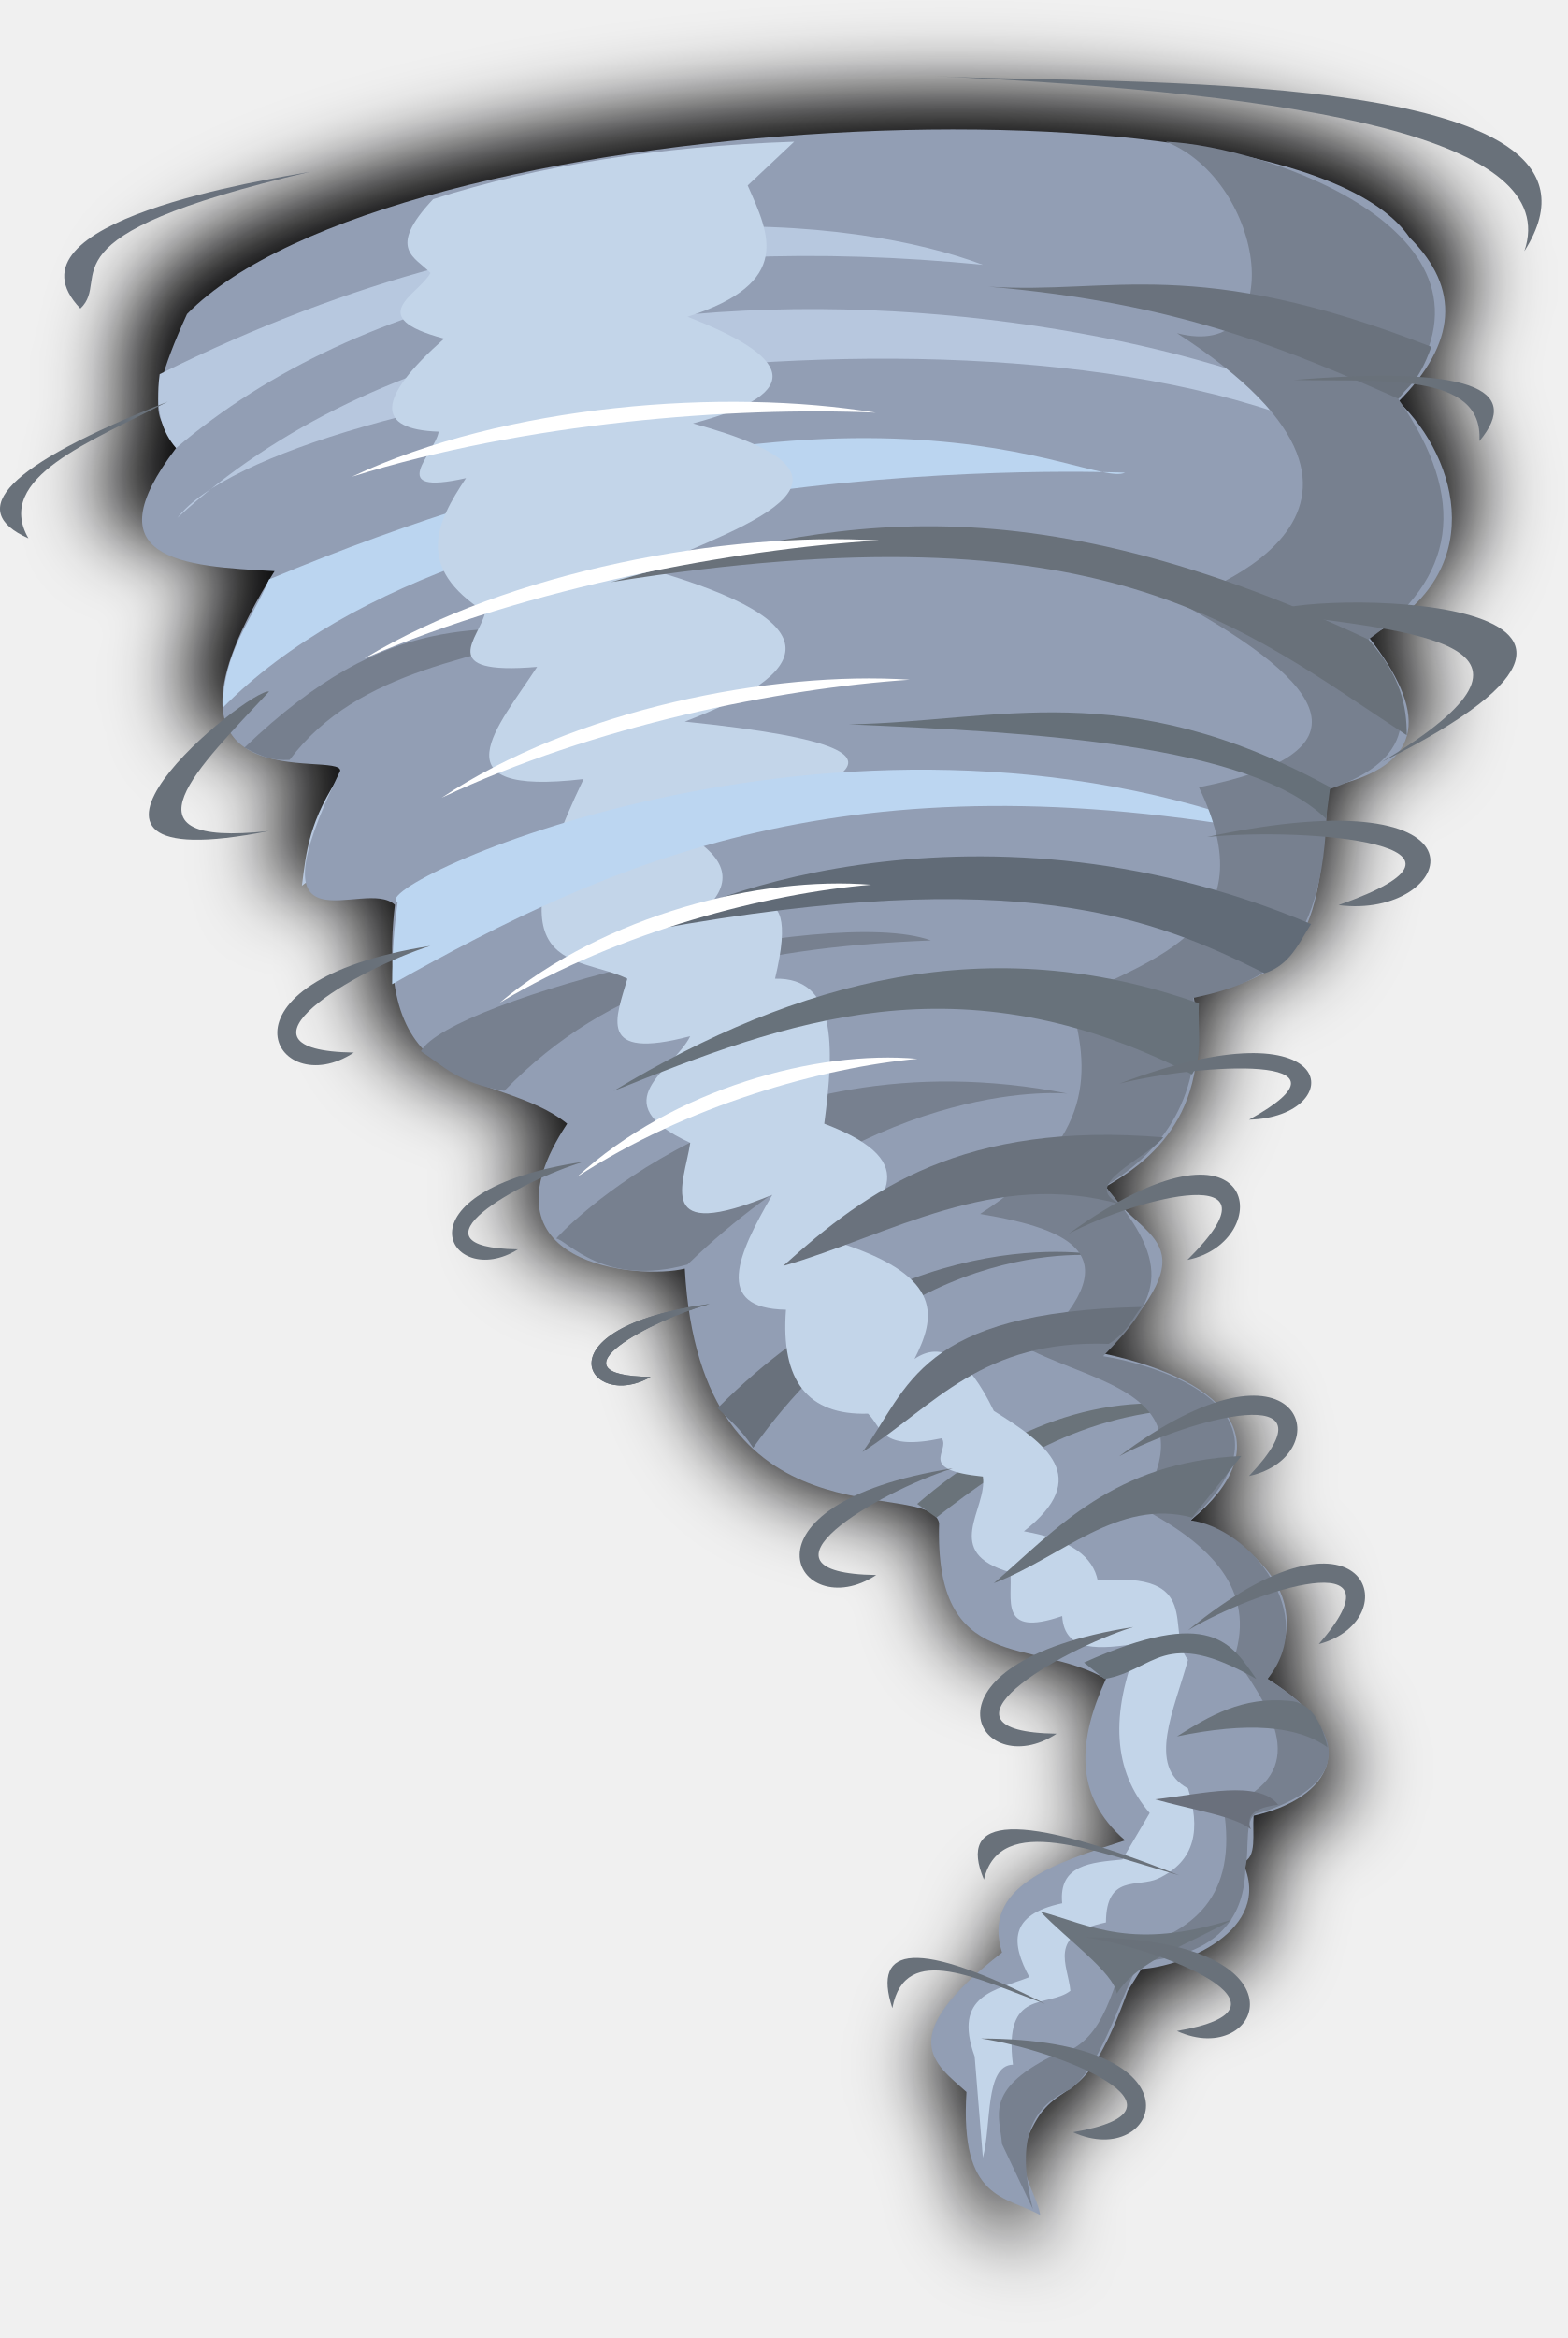
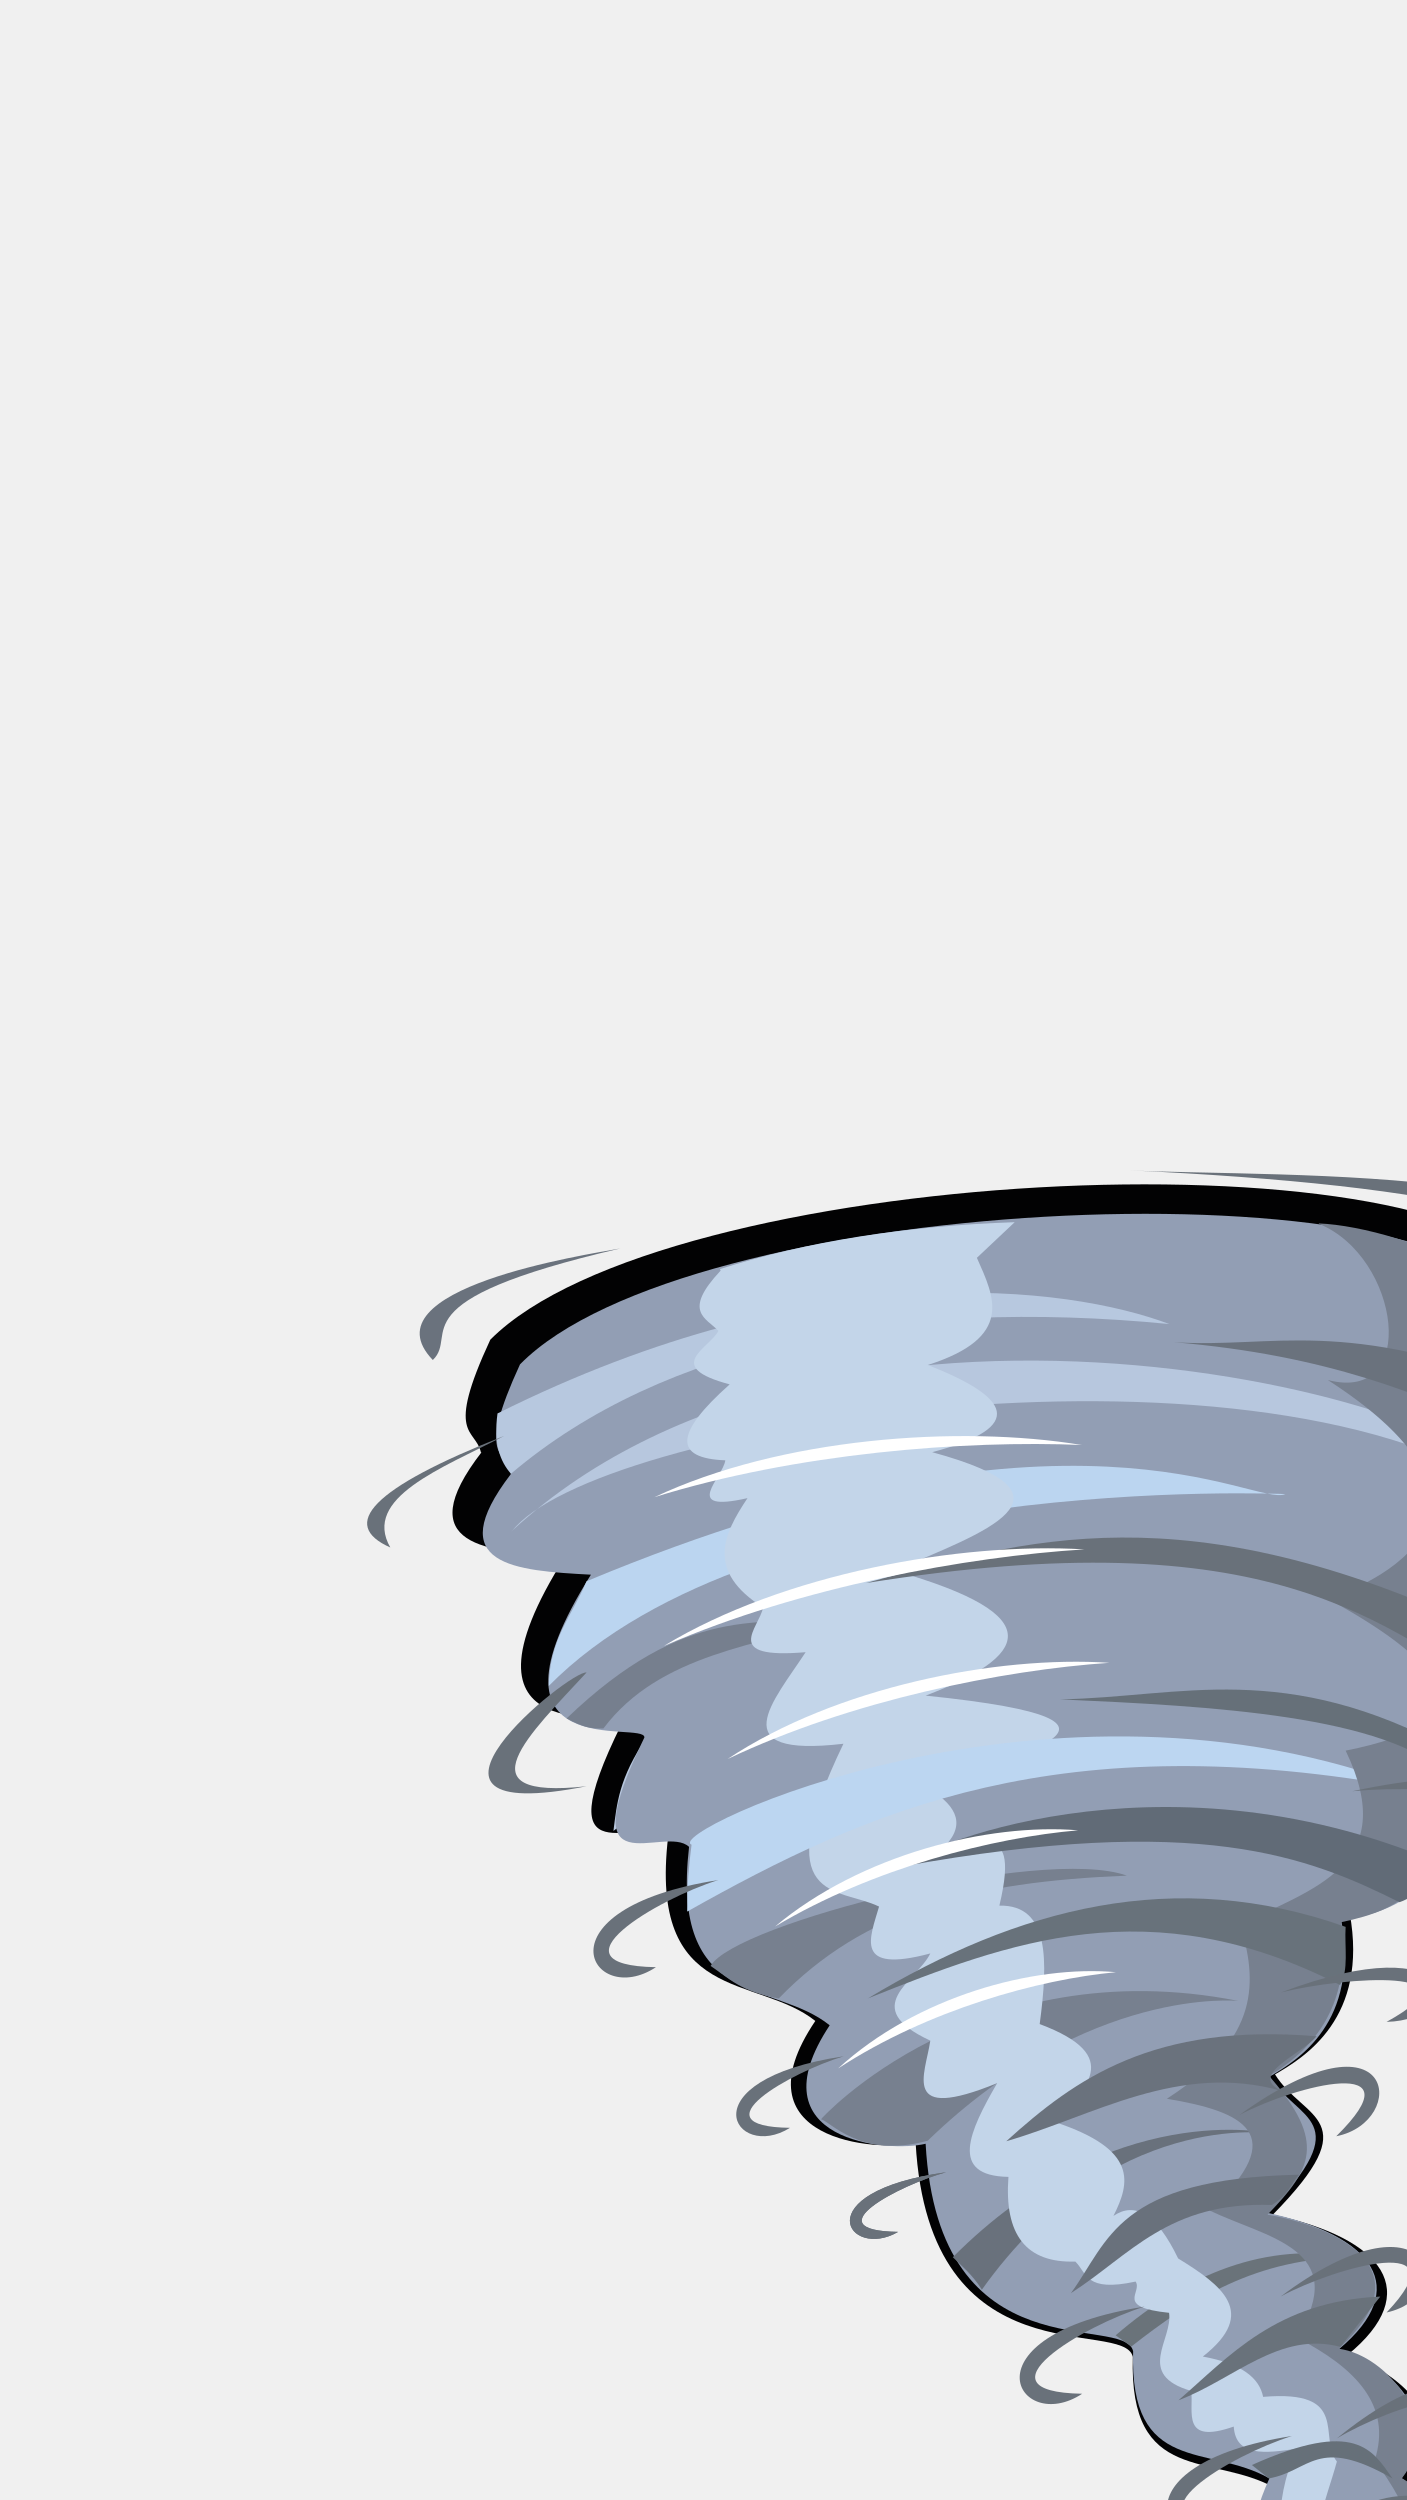
- <svg xmlns="http://www.w3.org/2000/svg" id="svg2" viewBox="0 0 409.31 610.52" version="1.1">
-   <defs id="defs4">
-     <filter id="filter3891" color-interpolation-filters="sRGB">
-       <feGaussianBlur id="feGaussianBlur3893" stdDeviation="10.156" />
+ <svg xmlns="http://www.w3.org/2000/svg" viewBox="0 0 450 800">
+   <style>.a{fill:#b7c7de;}.b{fill:#69717c;}.c{fill:#77808f;}.d{fill:#6a727d;}.e{fill:#69717a;}.f{fill:#667079;}.g{fill:#fff;}</style>
+   <defs>
+     <filter color-interpolation-filters="sRGB">
+       <feGaussianBlur stdDeviation="10.156" />
    </filter>
  </defs>
-   <g id="layer1" transform="translate(-117.46 -354.64)">
-     <path id="path3869" d="m153.86 464.83c-1.844-7.989-11.603-4.702 2.988-36.102 55.217-55.525 301.65-67.579 333.95-20.63 14.061 13.745 12.834 28.496-2.988 44.206 16.385 15.381 25.227 46.906-8.218 63.362 15.47 19.534 17.018 34.699-11.206 40.522-2.112 33.25-2.583 50.806-36.608 55.994 6.091 33.628-14.439 46.056-23.907 51.574 9.183 14.811 29.932 13.74-0.747 44.943 35.549 7.499 48.456 24.847 23.907 44.943 15.942 5.41 35.955 20.542 20.919 42.733 27.927 16.965 16.615 32.414-3.736 36.838-0.406 4.757 1.053 11.353-2.988 12.525 8.764 18.508-16.97 28.249-27.643 28.734l-3.736 5.894c-11.287 30.686-16.152 23.367-23.907 33.155-9.248 13.647-1.587 18.956 0 27.26-9.443-5.241-22.013-3.8-20.172-33.155-8.733-7.803-20.164-14.542 9.712-37.575-5.635-17.735 13.972-23.98 33.619-30.208-14.332-12.233-12.701-27.327-5.23-43.469-20.243-11.402-46.859-0.784-45.573-41.996-2.788-12.794-65.206 8.414-69.48-68.52-12.344 2.977-57.989-0.62-32.125-39.049-18.734-14.929-53.372-5.209-47.067-58.942-8.265-7.772-40.399 15.429-14.942-36.102 0.389-5.828-58.485 10.154-17.93-53.784-25.381-1.338-50.184-3.018-26.895-33.155z" style="filter:url(#filter3891);fill:#020203" />
-     <path id="path3040" style="fill:#b7c7de" d="m207.02 555.93c100.54-61.053 196.47-36.777 211.43-28.571-78.17-3.982-156.27 6.729-222.14 58.571 1.144-8.704 1.666-16.905 10.714-30z" />
-     <path id="path2996" style="fill:#929eb4" d="m163.45 471.64c-1.763-7.745-11.093-4.558 2.857-35 52.792-53.831 288.41-65.517 319.29-20 13.443 13.326 12.271 27.626-2.857 42.857 15.665 14.911 24.119 45.474-7.857 61.429 14.791 18.938 16.27 33.64-10.714 39.286-2.02 32.235-2.47 49.255-35 54.286 5.824 32.601-13.804 44.65-22.857 50 8.78 14.359 28.617 13.321-0.714 43.571 33.988 7.27 46.328 24.089 22.857 43.571 15.242 5.245 34.376 19.916 20 41.429 26.701 16.448 15.886 31.424-3.571 35.714-0.388 4.612 1.007 11.007-2.857 12.143 8.379 17.943-16.224 27.387-26.429 27.857l-3.571 5.714c-10.792 29.749-15.442 22.654-22.857 32.143-8.842 13.23-1.517 18.378 0 26.429-9.029-5.081-21.047-3.685-19.286-32.143-8.35-7.565-19.279-14.098 9.286-36.429-5.388-17.194 13.358-23.249 32.143-29.286-13.703-11.859-12.143-26.493-5-42.143-19.354-11.054-44.801-0.76-43.571-40.714-2.665-12.404-62.342 8.157-66.429-66.429-11.801 2.886-55.442-0.601-30.714-37.857-17.911-14.473-51.029-5.05-45-57.143-7.902-7.535-38.625 14.958-14.286-35 0.372-5.651-55.916 9.844-17.143-52.143-24.266-1.297-47.98-2.926-25.714-32.143z" />
-     <path id="path3026" style="fill:#6a737a" d="m362.02 750.93c19.274-15.106 39.949-28.487 71.429-28.571-28.57-5.075-53.564 5.35-76.429 25z" />
-     <path id="path3028" style="fill:#69717c" d="m314.17 732.71c41.296-58.044 92.5-50 92.5-50s-50.637-11.822-101.79 39.643c3.095 3.09 6.191 5.496 9.286 10.357z" />
-     <path id="path3030" style="fill:#77808f" d="m297.02 684.85c51.339-49.583 99.286-44.643 99.286-44.643-83.939-16.613-133.68 37.726-133.57 37.857 2.936 0.425 12.426 12.804 34.286 6.786z" />
-     <path id="path3032" style="fill:#77808f" d="m249.17 639.5c27.541-28.376 62.012-37.323 111.43-39.286-27.118-9.713-125.68 15.373-133.21 28.929 5.822 3.864 9.699 8.283 21.786 10.357z" />
-     <path id="path3036" style="fill:#b7c8df" d="m163.45 471.64c48.807-41.513 123.86-56.371 210.71-47.857-32.431-12.221-112.25-22.664-215 28.571-1.274 9.672 0.818 15.305 4.286 19.286z" />
-     <path id="path3042" style="fill:#bbd5f0" d="m175.6 539.5c68-68.927 235.71-61.429 235.71-61.429-9.835 4.426-67.83-37.084-223.57 27.857-4.544 10.694-11.866 18.61-12.143 33.571z" />
-     <path id="path3038" style="fill:#b7c7de" d="m163.81 489.85c106.6-98.19 319.61-38.86 318.57-12.85-85.16-54.36-292.74-20.76-318.57 12.85z" />
-     <path id="path3034" style="fill:#767f8e" d="m193.1 553.07c18.052-24.135 50.145-26.614 76.071-35-25.941 2.008-49.392-5.113-87.857 31.786 5.009 2.673 7.689 3.417 11.786 3.214z" />
-     <path id="path2998" style="fill:#c3d5e9" d="m230.6 406.64c-12.408 13.19-4.559 15.125-0.714 19.286-3.087 5.714-17.806 11.429 3.571 17.143-17.824 15.805-17.889 23.718-1.429 24.286-0.737 5.487-14.5 16.985 7.143 12.143-7.84 11.667-13.391 23.333 5 35-1.271 6.573-13.484 16.565 13.571 14.286-10.091 15.522-27.186 33.898 12.143 29.286-24.767 51.4-1.621 45.762 11.429 52.143-2.87 10.008-8.314 21.56 16.429 15-4.428 9.009-23.346 17.112 0 27.857-1.632 10.861-9.664 26.345 21.429 13.571-8.999 15.519-15.512 29.692 3.571 30-1.429 18.571 5.714 27.619 21.429 27.143 3.757 3.67 3.082 9.872 19.286 6.429 2.263 3.479-6.779 8.214 10.714 10 1.287 8.552-11.026 19.824 7.143 25 0.801 6.705-3.346 17.259 13.571 11.429 0.567 9.701 10.104 8.637 20 7.143-7.619 18.571-6.667 33.333 2.857 44.286l-7.143 12.143c-8.279 0.769-16.716 1.38-15.714 11.429-14.224 3.019-13.225 10.604-8.571 19.286-8.727 3.435-20.126 4.533-14.286 20.714l2.143 26.429c2.304-8.62 0.488-24.107 7.857-24.286-2.534-19.989 8.995-14.665 15-19.286-0.615-6.777-6.211-14.661 9.286-17.857 0.069-12.72 8.344-9.026 13.571-11.429 10.058-4.669 11.093-13.205 7.857-23.571-10.872-5.754-3.542-20.61 0-33.571-6.112-7.71 4.515-23.146-23.571-20.714-1.212-6.025-6.663-10.636-19.286-12.857 18.039-14.122 5.85-22.909-7.857-31.429-6.905-14.319-13.81-18.297-20.714-13.571 5.411-10.682 7.883-21.192-18.571-30 8.975-10.476 22.688-20.952-5-31.429 2.689-20.291 3.23-38.22-12.857-37.857 7.691-32.174-11.021-14.473-18.571-17.857 8.192-7.471 5.345-13.716-3.571-19.286 20.352-10.353 82.455-21.414-1.429-30 32.713-12.514 40.767-25.589-10-40 28.249-12.056 63.136-23.958 12.143-37.857 30.94-8.239 24.649-17.718-1.429-27.857 27.798-8.922 21.287-21.656 15.714-34.286l12.143-11.429c-35.254 1.175-66.651 6.206-94.286 15z" />
-     <path id="path3044" style="fill:#bcd6f1" d="m452.02 572.35c-116.02-44.865-240.42 14.306-230.71 17.857-0.901 7.008-1.415 12.646-1.429 21.429 57.821-32.461 119.1-60.174 232.14-39.286z" />
-     <path id="path3000" style="fill:#77808f" d="m422.02 391.64c26.111 10.561 32.306 57.705 2.857 50 73.968 47.844 0 70 0 70 40.56 22.204 50.702 39.675 5.714 48.571 17.872 37.066-11.334 44.172-33.571 55.714 5.037 17.893 6.99 35.948-23.571 55.714 23.951 3.99 40.437 11.021 13.571 35.714 17.946 8.808 45.874 12.127 27.857 40.714 19.062 9.794 30.611 21.9 25 39.286 11.319 15.822 19.561 30.961-2.857 39.286 3.844 23.452-8.02 32.622-25 37.143-4.549 11.404-6.479 25.426-20 27.857-17.656 8.956-13.347 15.716-12.857 22.857l8.066 17.013c-4.057-16.477-1.623-26.257 9.791-31.299 8.181-6.495 12.064-21.587 17.857-32.857-1.927-1.62 27.475 1.822 27.857-25 1.19-4.762-0.58-13.966 3.571-14.286 21.118-6.289 26.381-19.752 2.229-35.043 13.705-16.851-4.588-39.351-20.173-41.385 31.593-29.071-9.553-40.787-22.77-42.857 13.93-14.402 19.269-22.97 0.462-44.372 19.558-11.729 25.753-28.723 23.11-49.199 19.873-4.218 35.124-11.615 34.877-54.286 25.378-8.346 22.23-22.917 10.837-39.286 22.431-15.881 26.39-36.209 7.771-62.857 34.958-42.622-35.014-66.116-60.628-67.143z" />
-     <path id="path3002" style="fill:#6a727d" d="m482.74 458.78c-28.509-12.635-57.449-25.098-107.14-29.286 32.184 2.123 53.83-8.52 115.71 15.714-3.617 9.845-5.805 9.681-8.571 13.571z" />
-     <path id="path3004" style="fill:#69717a" d="m474.88 521.64c-96.206-45.104-147.09-28.784-197.86-15 129.66-20.71 164.71 11.929 207.86 40-0-7.593-1.513-15.521-10-25z" />
-     <path id="path3006" style="fill:#667079" d="m464.88 560.21c-53.883-29.432-86.875-17.083-125.71-16.429 48.861 2.15 104.16 5.098 124.64 24.643z" />
-     <path id="path3008" style="fill:#616b77" d="m459.88 595.93c-90.266-38.039-167.58-3.597-171.43 1.429 95.399-17.267 130.22-3.069 159.29 11.429 6.789-2.23 8.943-7.935 12.143-12.857z" />
-     <path id="path3010" style="fill:#68727b" d="m430.6 616.64c-54.667-19.446-104.84-6.127-152.86 22.857 45.06-18.048 90.233-35.429 151.07-4.286 2.928-4.635 1.393-12.246 1.786-18.571z" />
-     <path id="path3012" style="fill:#6a727d" d="m421.31 651.64c-52.177-4.314-77.096 13.52-99.286 33.571 27.966-8.05 55.035-25.398 88.214-16.071-11.175-5.051 6.2-11.605 11.071-17.5z" />
-     <path id="path3014" style="fill:#69717c" d="m415.6 695.93c-58.389 1.251-60.733 21.184-72.857 37.857 18.89-12.112 31.186-29.424 64.286-28.214 5.18-3.214 5.93-6.429 8.571-9.643z" />
-     <path id="path3016" style="fill:#69727b" d="m441.67 734.85c-33.323 1.549-48.33 19.132-64.643 33.214 17.679-6.724 32.406-22.322 51.786-17.143z" />
-     <path id="path3018" style="fill:#667079" d="m405.95 793.07c13.309-2.251 15.264-13.928 39.643 0-6.43-9.112-11.727-19.24-45-4.286z" />
-     <path id="path3020" style="fill:#6a737c" d="m454.17 798.78c-12.197-1.165-20.823 3.918-29.286 9.286 18.333-3.809 31.429-2.857 39.286 2.857-1.653-6.989-4.548-11.802-10-12.143z" />
-     <path id="path3022" style="fill:#6a707c" d="m451.31 825.93c-5.227-6.649-19.74-2.852-32.143-1.429 8.823 2.537 21.266 4.471 25 7.857-1.429-3.571 0.952-5.714 7.143-6.429z" />
-     <path id="path3024" style="fill:#6b747d" d="m439.17 855.93c-26.112 8.057-36.54 1.549-50-2.143 6.842 7.193 19.137 15.944 20 21.429 5.392-8.733 19.522-13.096 30-19.286z" />
-     <path id="path3816" style="fill:#6a727d" d="m198.45 399.5c-72.698 16.948-51.365 27.52-60 35.714-22.016-22.856 48.968-33.686 60-35.714z" />
-     <path id="path3818" style="fill:#69717a" d="m361.31 374.5c46.172 2.411 185.36-2.988 154.29 45.714 9.958-29.238-56.092-41.142-154.29-45.714z" />
-     <path id="path3820" style="fill:#69717a" d="m161.31 459.5c-42.635 16.823-52.828 28.413-36.429 35.714-9.107-15.889 16.426-25.283 36.429-35.714z" />
-     <path id="path3822" style="fill:#69717a" d="m187.74 571.64c-68.04 13.52-5.123-37.432 0-36.429-18.03 19.467-40.947 40.921 0 36.429z" />
-     <path id="path3824" style="fill:#69717a" d="m229.88 601.64c-19.418 6.04-55.59 27.332-20 27.857-20.6 13.561-39.377-18.551 20-27.857z" />
-     <path id="path3826" d="m269.96 657.99c-16.721 4.963-47.868 22.457-17.222 22.889-17.738 11.142-33.907-15.243 17.222-22.889z" style="fill:#69717a" />
-     <path id="path3839" style="fill:#69717a" d="m302.82 695.13c-14.987 4.132-42.904 18.697-15.436 19.056-15.899 9.276-30.391-12.69 15.436-19.056z" />
-     <path id="path3841" d="m302.82 695.13c-14.987 4.132-42.904 18.697-15.436 19.056-15.899 9.276-30.391-12.69 15.436-19.056z" style="fill:#69717a" />
-     <path id="path3843" d="m366.31 738.07c-19.418 6.04-55.59 27.332-20 27.857-20.6 13.561-39.377-18.551 20-27.857z" style="fill:#69717a" />
-     <path id="path3845" style="fill:#69717a" d="m413.45 779.5c-19.418 6.04-55.59 27.332-20 27.857-20.6 13.561-39.377-18.551 20-27.857z" />
-     <path id="path3847" d="m425.45 844.34c-42.601-16.908-57.966-15.432-51.003 1.115 4.232-17.818 29.279-7.196 51.003-1.115z" style="fill:#69717a" />
-     <path id="path3849" style="fill:#69717a" d="m409.77 734.93c17.885-9.679 58.386-20.696 33.905 5.142 24.092-5.272 14.224-41.138-33.905-5.142z" />
-     <path id="path3851" d="m427.81 780.33c17.438-10.463 57.41-23.266 34.1 3.633 23.835-6.336 12.386-41.729-34.1-3.633z" style="fill:#69717a" />
-     <path id="path3853" style="fill:#69717a" d="m396.57 676.81c18.19-9.559 57.77-19.628 31.01 6.827 23.355-4.629 19.412-43.119-31.01-6.827z" />
-     <path id="path3855" style="fill:#69717a" d="m409.89 637.59c20.814-5.182 65.323-7.981 33.802 9.433 26.168-0.614 24.606-31.534-33.802-9.433z" />
-     <path id="path3857" d="m432.73 573.2c26.571-2.625 79.287 1.993 34.31 17.787 30.483 3.989 43.997-34.495-34.31-17.787z" style="fill:#69717a" />
-     <path id="path3859" d="m478.36 553.61c91.427-45.518-23.668-44.531-28.946-38.943 36.849 4.92 81.072 7.654 28.946 38.943z" style="fill:#69717a" />
-     <path id="path3861" d="m455.4 453.86c45.683-3.711 59.944 2.194 48.448 15.981 1.164-18.277-25.895-15.444-48.448-15.981z" style="fill:#69717a" />
-     <path id="path3863" style="fill:#69717a" d="m400.83 860.52c20.114 2.998 59.117 18.504 24.027 24.469 22.432 10.249 36.075-24.358-24.027-24.469z" />
-     <path id="path3865" style="fill:#69717a" d="m390.45 877.91c-33.347-16.908-45.374-15.432-39.924 1.115 3.313-17.818 22.919-7.196 39.924-1.115z" />
-     <path id="path3867" d="m373.69 886.95c20.114 2.998 59.117 18.504 24.027 24.469 22.432 10.249 36.075-24.358-24.027-24.469z" style="fill:#69717a" />
-     <path id="path3908" style="fill:#ffffff" d="m232.84 562.94c34.576-23.022 85.95-33.172 122.23-30.81-34.008 2.259-82.664 12.048-122.23 30.81z" />
-     <path id="path3910" d="m212.64 526.58c38.005-23.022 94.474-33.172 134.35-30.81-37.381 2.259-90.862 12.048-134.35 30.81z" style="fill:#ffffff" />
-     <path id="path3912" style="fill:#ffffff" d="m209.37 479.13c40.185-18.962 97.402-23.209 136.82-16.729-37.414-1.625-91.621 2.573-136.82 16.729z" />
-     <path id="path3914" d="m247.99 616.48c27.432-23.022 68.192-33.172 96.975-30.81-26.982 2.259-65.585 12.048-96.975 30.81z" style="fill:#ffffff" />
-     <path id="path3916" style="fill:#ffffff" d="m268.2 661.94c25.146-23.022 62.509-33.172 88.893-30.81-24.733 2.259-60.119 12.048-88.893 30.81z" />
-   </g>
+   <path d="m153.9 464.8c-1.8-8-11.6-4.7 3-36.1 55.2-55.5 301.7-67.6 334-20.6 14.1 13.7 12.8 28.5-3 44.2 16.4 15.4 25.2 46.9-8.2 63.4 15.5 19.5 17 34.7-11.2 40.5-2.1 33.3-2.6 50.8-36.6 56 6.1 33.6-14.4 46.1-23.9 51.6 9.2 14.8 29.9 13.7-0.7 44.9 35.5 7.5 48.5 24.8 23.9 44.9 15.9 5.4 36 20.5 20.9 42.7 27.9 17 16.6 32.4-3.7 36.8-0.4 4.8 1.1 11.4-3 12.5 8.8 18.5-17 28.2-27.6 28.7l-3.7 5.9c-11.3 30.7-16.2 23.4-23.9 33.2-9.2 13.6-1.6 19 0 27.3-9.4-5.2-22-3.8-20.2-33.2-8.7-7.8-20.2-14.5 9.7-37.6-5.6-17.7 14-24 33.6-30.2-14.3-12.2-12.7-27.3-5.2-43.5-20.2-11.4-46.9-0.8-45.6-42-2.8-12.8-65.2 8.4-69.5-68.5-12.3 3-58-0.6-32.1-39-18.7-14.9-53.4-5.2-47.1-58.9-8.3-7.8-40.4 15.4-14.9-36.1 0.4-5.8-58.5 10.2-17.9-53.8-25.4-1.3-50.2-3-26.9-33.2z" style="fill:#020203;filter:url(#filter3891)" />
+   <path d="m207 555.9c100.5-61.1 196.5-36.8 211.4-28.6-78.2-4-156.3 6.7-222.1 58.6 1.1-8.7 1.7-16.9 10.7-30z" class="a" />
+   <path d="m163.5 471.6c-1.8-7.7-11.1-4.6 2.9-35 52.8-53.8 288.4-65.5 319.3-20 13.4 13.3 12.3 27.6-2.9 42.9 15.7 14.9 24.1 45.5-7.9 61.4 14.8 18.9 16.3 33.6-10.7 39.3-2 32.2-2.5 49.3-35 54.3 5.8 32.6-13.8 44.7-22.9 50 8.8 14.4 28.6 13.3-0.7 43.6 34 7.3 46.3 24.1 22.9 43.6 15.2 5.2 34.4 19.9 20 41.4 26.7 16.4 15.9 31.4-3.6 35.7-0.4 4.6 1 11-2.9 12.1 8.4 17.9-16.2 27.4-26.4 27.9l-3.6 5.7c-10.8 29.7-15.4 22.7-22.9 32.1-8.8 13.2-1.5 18.4 0 26.4-9-5.1-21-3.7-19.3-32.1-8.3-7.6-19.3-14.1 9.3-36.4-5.4-17.2 13.4-23.2 32.1-29.3-13.7-11.9-12.1-26.5-5-42.1-19.4-11.1-44.8-0.8-43.6-40.7-2.7-12.4-62.3 8.2-66.4-66.4-11.8 2.9-55.4-0.6-30.7-37.9-17.9-14.5-51-5.1-45-57.1-7.9-7.5-38.6 15-14.3-35 0.4-5.7-55.9 9.8-17.1-52.1-24.3-1.3-48-2.9-25.7-32.1z" fill="#929eb4" />
+   <path d="m362 750.9c19.3-15.1 39.9-28.5 71.4-28.6-28.6-5.1-53.6 5.4-76.4 25z" fill="#6a737a" />
+   <path d="m314.2 732.7c41.3-58 92.5-50 92.5-50s-50.6-11.8-101.8 39.6c3.1 3.1 6.2 5.5 9.3 10.4z" class="b" />
+   <path d="m297 684.9c51.3-49.6 99.3-44.6 99.3-44.6-83.9-16.6-133.7 37.7-133.6 37.9 2.9 0.4 12.4 12.8 34.3 6.8z" class="c" />
+   <path d="m249.2 639.5c27.5-28.4 62-37.3 111.4-39.3-27.1-9.7-125.7 15.4-133.2 28.9 5.8 3.9 9.7 8.3 21.8 10.4z" class="c" />
+   <path d="m163.5 471.6c48.8-41.5 123.9-56.4 210.7-47.9-32.4-12.2-112.2-22.7-215 28.6-1.3 9.7 0.8 15.3 4.3 19.3z" fill="#b7c8df" />
+   <path d="m175.6 539.5c68-68.9 235.7-61.4 235.7-61.4-9.8 4.4-67.8-37.1-223.6 27.9-4.5 10.7-11.9 18.6-12.1 33.6z" fill="#bbd5f0" />
+   <path d="m163.8 489.9c106.6-98.2 319.6-38.9 318.6-12.8-85.2-54.4-292.7-20.8-318.6 12.9z" class="a" />
+   <path d="m193.1 553.1c18.1-24.1 50.1-26.6 76.1-35-25.9 2-49.4-5.1-87.9 31.8 5 2.7 7.7 3.4 11.8 3.2z" fill="#767f8e" />
+   <path d="m230.6 406.6c-12.4 13.2-4.6 15.1-0.7 19.3-3.1 5.7-17.8 11.4 3.6 17.1-17.8 15.8-17.9 23.7-1.4 24.3-0.7 5.5-14.5 17 7.1 12.1-7.8 11.7-13.4 23.3 5 35-1.3 6.6-13.5 16.6 13.6 14.3-10.1 15.5-27.2 33.9 12.1 29.3-24.8 51.4-1.6 45.8 11.4 52.1-2.9 10-8.3 21.6 16.4 15-4.4 9-23.3 17.1 0 27.9-1.6 10.9-9.7 26.3 21.4 13.6-9 15.5-15.5 29.7 3.6 30-1.4 18.6 5.7 27.6 21.4 27.1 3.8 3.7 3.1 9.9 19.3 6.4 2.3 3.5-6.8 8.2 10.7 10 1.3 8.6-11 19.8 7.1 25 0.8 6.7-3.3 17.3 13.6 11.4 0.6 9.7 10.1 8.6 20 7.1-7.6 18.6-6.7 33.3 2.9 44.3l-7.1 12.1c-8.3 0.8-16.7 1.4-15.7 11.4-14.2 3-13.2 10.6-8.6 19.3-8.7 3.4-20.1 4.5-14.3 20.7l2.1 26.4c2.3-8.6 0.5-24.1 7.9-24.3-2.5-20 9-14.7 15-19.3-0.6-6.8-6.2-14.7 9.3-17.9 0.1-12.7 8.3-9 13.6-11.4 10.1-4.7 11.1-13.2 7.9-23.6-10.9-5.8-3.5-20.6 0-33.6-6.1-7.7 4.5-23.1-23.6-20.7-1.2-6-6.7-10.6-19.3-12.9 18-14.1 5.9-22.9-7.9-31.4-6.9-14.3-13.8-18.3-20.7-13.6 5.4-10.7 7.9-21.2-18.6-30 9-10.5 22.7-21-5-31.4 2.7-20.3 3.2-38.2-12.9-37.9 7.7-32.2-11-14.5-18.6-17.9 8.2-7.5 5.3-13.7-3.6-19.3 20.4-10.4 82.5-21.4-1.4-30 32.7-12.5 40.8-25.6-10-40 28.2-12.1 63.1-24 12.1-37.9 30.9-8.2 24.6-17.7-1.4-27.9 27.8-8.9 21.3-21.7 15.7-34.3l12.1-11.4c-35.3 1.2-66.7 6.2-94.3 15z" fill="#c3d5e9" />
+   <path d="m452 572.4c-116-44.9-240.4 14.3-230.7 17.9-0.9 7-1.4 12.6-1.4 21.4 57.8-32.5 119.1-60.2 232.1-39.3z" fill="#bcd6f1" />
+   <path d="m422 391.6c26.1 10.6 32.3 57.7 2.9 50 74 47.8 0 70 0 70 40.6 22.2 50.7 39.7 5.7 48.6 17.9 37.1-11.3 44.2-33.6 55.7 5 17.9 7 35.9-23.6 55.7 24 4 40.4 11 13.6 35.7 17.9 8.8 45.9 12.1 27.9 40.7 19.1 9.8 30.6 21.9 25 39.3 11.3 15.8 19.6 31-2.9 39.3 3.8 23.5-8 32.6-25 37.1-4.5 11.4-6.5 25.4-20 27.9-17.7 9-13.3 15.7-12.9 22.9l8.1 17c-4.1-16.5-1.6-26.3 9.8-31.3 8.2-6.5 12.1-21.6 17.9-32.9-1.9-1.6 27.5 1.8 27.9-25 1.2-4.8-0.6-14 3.6-14.3 21.1-6.3 26.4-19.8 2.2-35 13.7-16.9-4.6-39.4-20.2-41.4 31.6-29.1-9.6-40.8-22.8-42.9 13.9-14.4 19.3-23 0.5-44.4 19.6-11.7 25.8-28.7 23.1-49.2 19.9-4.2 35.1-11.6 34.9-54.3 25.4-8.3 22.2-22.9 10.8-39.3 22.4-15.9 26.4-36.2 7.8-62.9 35-42.6-35-66.1-60.6-67.1z" class="c" />
+   <path d="m482.7 458.8c-28.5-12.6-57.4-25.1-107.1-29.3 32.2 2.1 53.8-8.5 115.7 15.7-3.6 9.8-5.8 9.7-8.6 13.6z" class="d" />
+   <path d="m474.9 521.6c-96.2-45.1-147.1-28.8-197.9-15 129.7-20.7 164.7 11.9 207.9 40 0-7.6-1.5-15.5-10-25z" class="e" />
+   <path d="m464.9 560.2c-53.9-29.4-86.9-17.1-125.7-16.4 48.9 2.2 104.2 5.1 124.6 24.6z" class="f" />
+   <path d="m459.9 595.9c-90.3-38-167.6-3.6-171.4 1.4 95.4-17.3 130.2-3.1 159.3 11.4 6.8-2.2 8.9-7.9 12.1-12.9z" fill="#616b77" />
+   <path d="m430.6 616.6c-54.7-19.4-104.8-6.1-152.9 22.9 45.1-18 90.2-35.4 151.1-4.3 2.9-4.6 1.4-12.2 1.8-18.6z" fill="#68727b" />
+   <path d="m421.3 651.6c-52.2-4.3-77.1 13.5-99.3 33.6 28-8.1 55-25.4 88.2-16.1-11.2-5.1 6.2-11.6 11.1-17.5z" class="d" />
+   <path d="m415.6 695.9c-58.4 1.3-60.7 21.2-72.9 37.9 18.9-12.1 31.2-29.4 64.3-28.2 5.2-3.2 5.9-6.4 8.6-9.6z" class="b" />
+   <path d="m441.7 734.9c-33.3 1.5-48.3 19.1-64.6 33.2 17.7-6.7 32.4-22.3 51.8-17.1z" fill="#69727b" />
+   <path d="m406 793.1c13.3-2.3 15.3-13.9 39.6 0-6.4-9.1-11.7-19.2-45-4.3z" class="f" />
+   <path d="m454.2 798.8c-12.2-1.2-20.8 3.9-29.3 9.3 18.3-3.8 31.4-2.9 39.3 2.9-1.7-7-4.5-11.8-10-12.1z" fill="#6a737c" />
+   <path d="m451.3 825.9c-5.2-6.6-19.7-2.9-32.1-1.4 8.8 2.5 21.3 4.5 25 7.9-1.4-3.6 1-5.7 7.1-6.4z" fill="#6a707c" />
+   <path d="m439.2 855.9c-26.1 8.1-36.5 1.5-50-2.1 6.8 7.2 19.1 15.9 20 21.4 5.4-8.7 19.5-13.1 30-19.3z" fill="#6b747d" />
+   <path d="m198.5 399.5c-72.7 16.9-51.4 27.5-60 35.7-22-22.9 49-33.7 60-35.7z" class="d" />
+   <path d="m361.3 374.5c46.2 2.4 185.4-3 154.3 45.7 10-29.2-56.1-41.1-154.3-45.7z" class="e" />
+   <path d="m161.3 459.5c-42.6 16.8-52.8 28.4-36.4 35.7-9.1-15.9 16.4-25.3 36.4-35.7z" class="e" />
+   <path d="m187.7 571.6c-68 13.5-5.1-37.4 0-36.4-18 19.5-40.9 40.9 0 36.4z" class="e" />
+   <path d="m229.9 601.6c-19.4 6-55.6 27.3-20 27.9-20.6 13.6-39.4-18.6 20-27.9z" class="e" />
+   <path d="m270 658c-16.7 5-47.9 22.5-17.2 22.9-17.7 11.1-33.9-15.2 17.2-22.9z" class="e" />
+   <path d="m302.8 695.1c-15 4.1-42.9 18.7-15.4 19.1-15.9 9.3-30.4-12.7 15.4-19.1z" class="e" />
+   <path d="m302.8 695.1c-15 4.1-42.9 18.7-15.4 19.1-15.9 9.3-30.4-12.7 15.4-19.1z" class="e" />
+   <path d="m366.3 738.1c-19.4 6-55.6 27.3-20 27.9-20.6 13.6-39.4-18.6 20-27.9z" class="e" />
+   <path d="m413.5 779.5c-19.4 6-55.6 27.3-20 27.9-20.6 13.6-39.4-18.6 20-27.9z" class="e" />
+   <path d="m425.5 844.3c-42.6-16.9-58-15.4-51 1.1 4.2-17.8 29.3-7.2 51-1.1z" class="e" />
+   <path d="m409.8 734.9c17.9-9.7 58.4-20.7 33.9 5.1 24.1-5.3 14.2-41.1-33.9-5.1z" class="e" />
+   <path d="m427.8 780.3c17.4-10.5 57.4-23.3 34.1 3.6 23.8-6.3 12.4-41.7-34.1-3.6z" class="e" />
+   <path d="m396.6 676.8c18.2-9.6 57.8-19.6 31 6.8 23.4-4.6 19.4-43.1-31-6.8z" class="e" />
+   <path d="m409.9 637.6c20.8-5.2 65.3-8 33.8 9.4 26.2-0.6 24.6-31.5-33.8-9.4z" class="e" />
+   <path d="m432.7 573.2c26.6-2.6 79.3 2 34.3 17.8 30.5 4 44-34.5-34.3-17.8z" class="e" />
+   <path d="m478.4 553.6c91.4-45.5-23.7-44.5-28.9-38.9 36.8 4.9 81.1 7.7 28.9 38.9z" class="e" />
+   <path d="m455.4 453.9c45.7-3.7 59.9 2.2 48.4 16 1.2-18.3-25.9-15.4-48.4-16z" class="e" />
+   <path d="m400.8 860.5c20.1 3 59.1 18.5 24 24.5 22.4 10.2 36.1-24.4-24-24.5z" class="e" />
+   <path d="m390.5 877.9c-33.3-16.9-45.4-15.4-39.9 1.1 3.3-17.8 22.9-7.2 39.9-1.1z" class="e" />
+   <path d="m373.7 887c20.1 3 59.1 18.5 24 24.5 22.4 10.2 36.1-24.4-24-24.5z" class="e" />
+   <path d="m232.8 562.9c34.6-23 86-33.2 122.2-30.8-34 2.3-82.7 12-122.2 30.8z" class="g" />
+   <path d="m212.6 526.6c38-23 94.5-33.2 134.4-30.8-37.4 2.3-90.9 12-134.3 30.8z" class="g" />
+   <path d="m209.4 479.1c40.2-19 97.4-23.2 136.8-16.7-37.4-1.6-91.6 2.6-136.8 16.7z" class="g" />
+   <path d="m248 616.5c27.4-23 68.2-33.2 97-30.8-27 2.3-65.6 12-97 30.8z" class="g" />
+   <path d="m268.2 661.9c25.1-23 62.5-33.2 88.9-30.8-24.7 2.3-60.1 12-88.9 30.8z" class="g" />
</svg>
